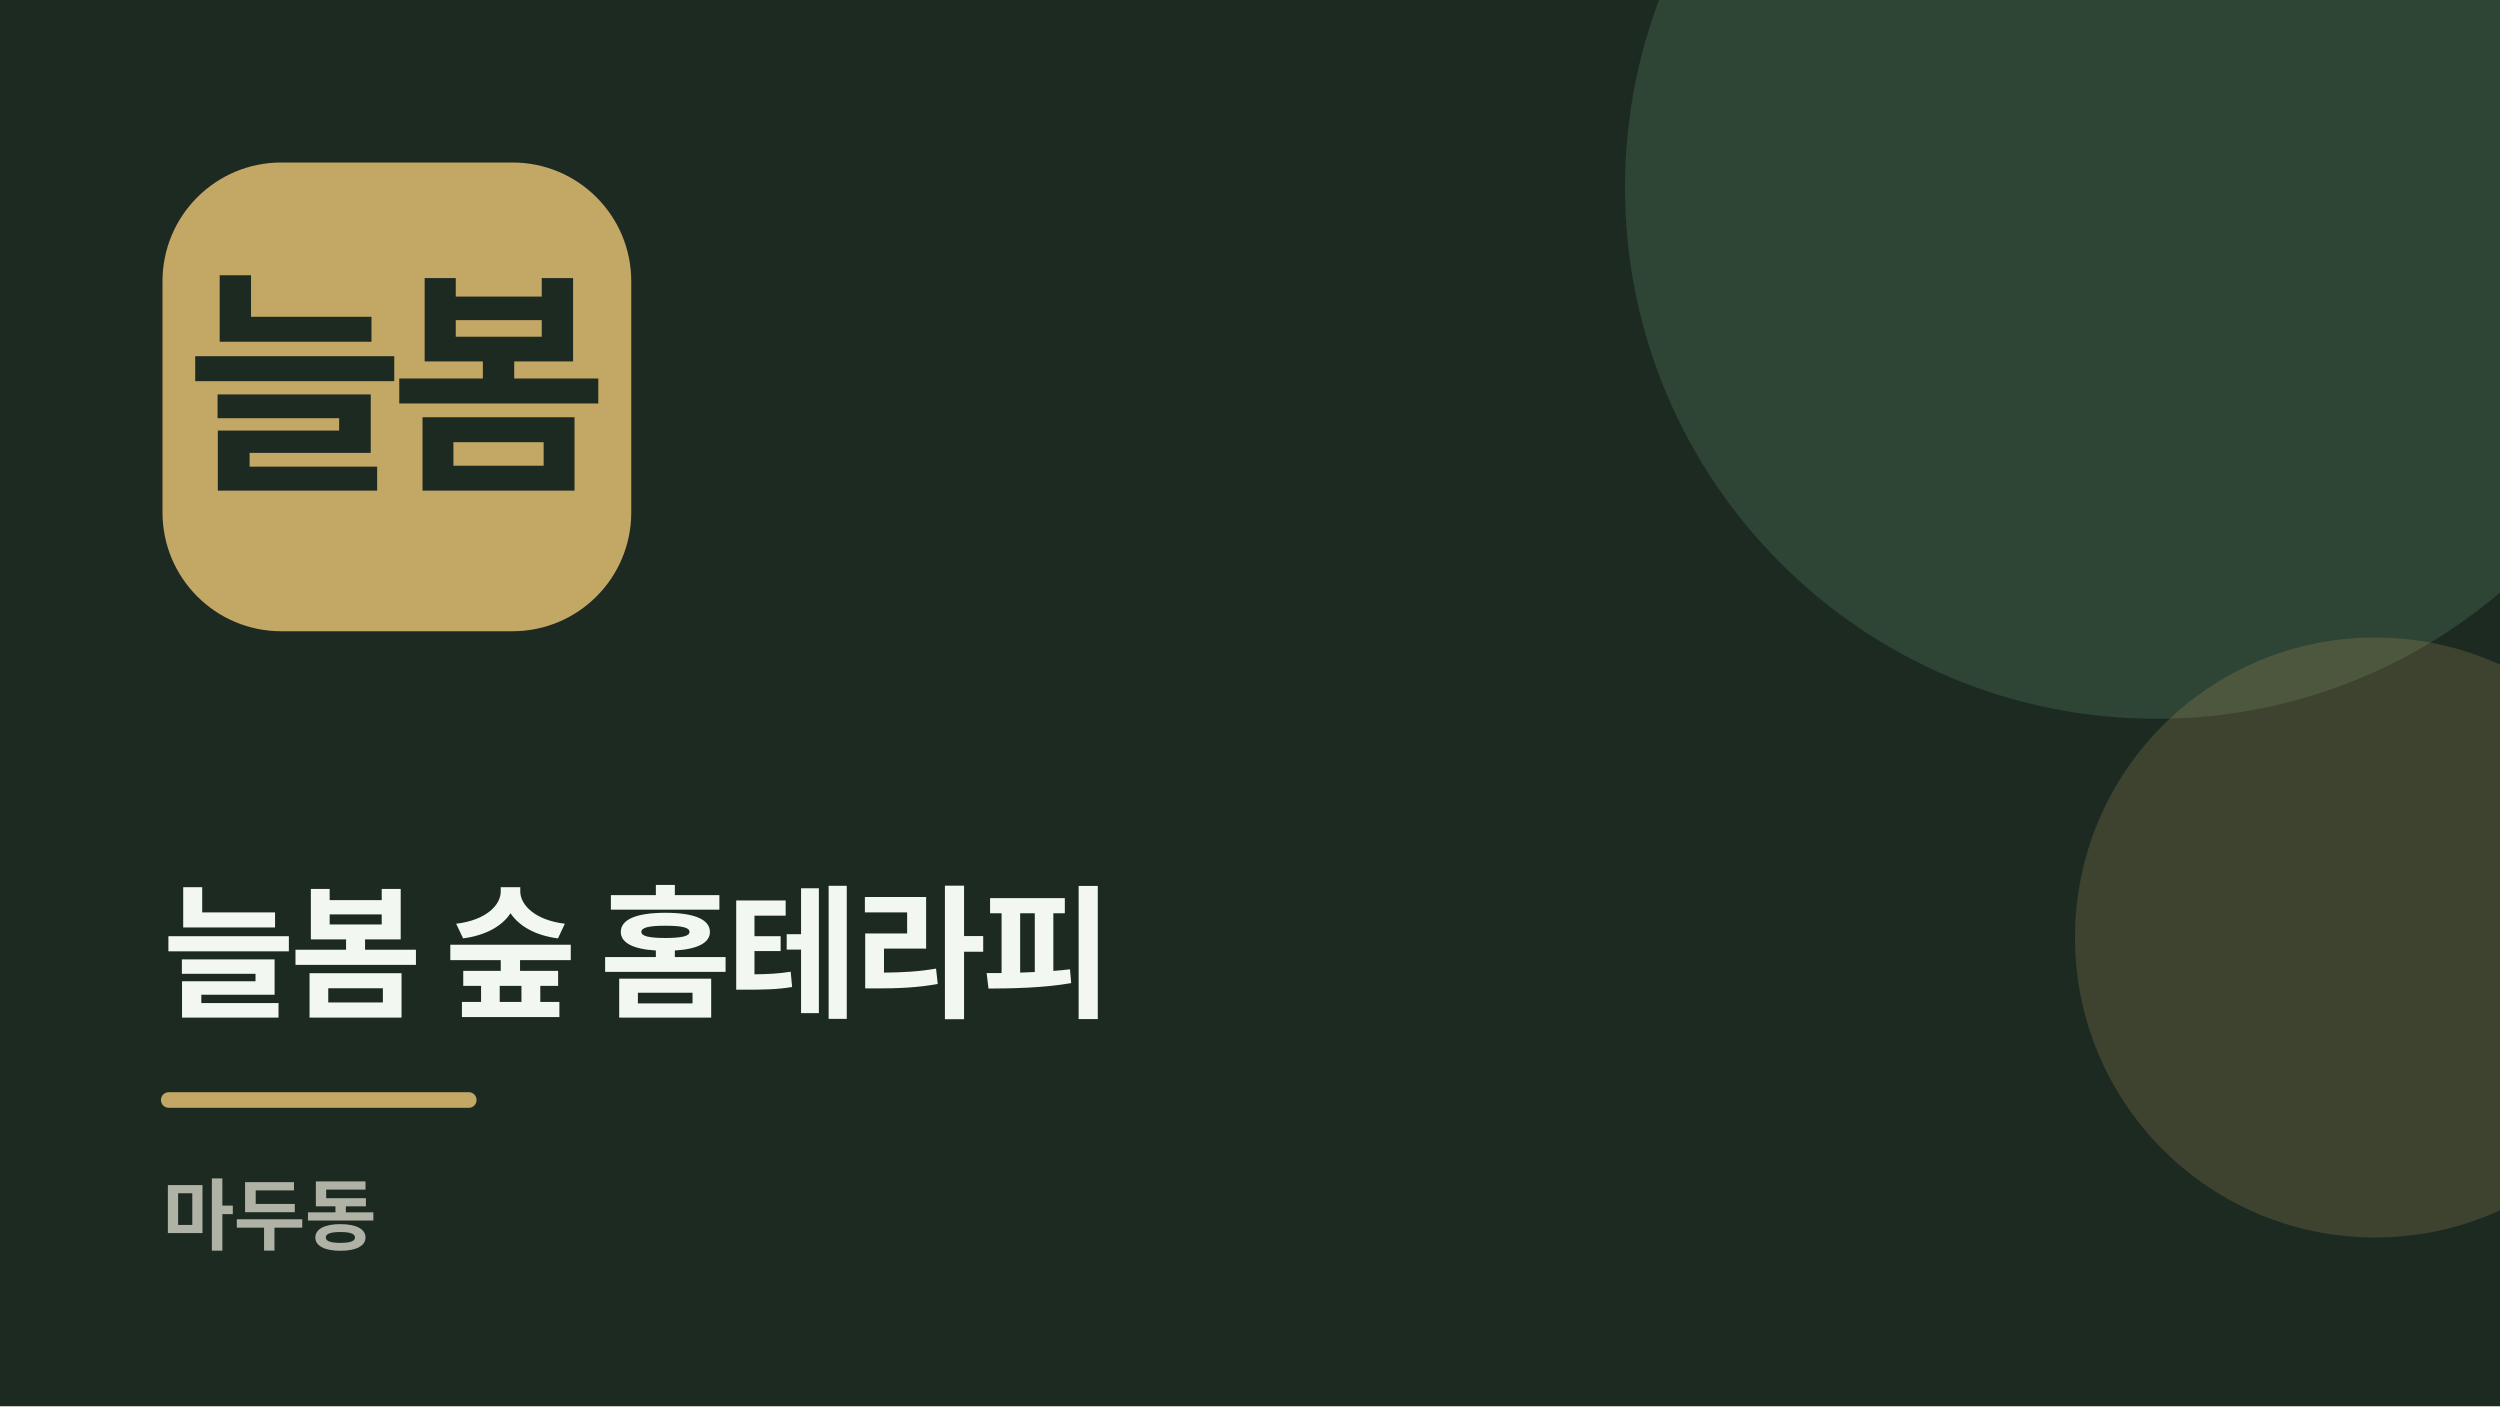
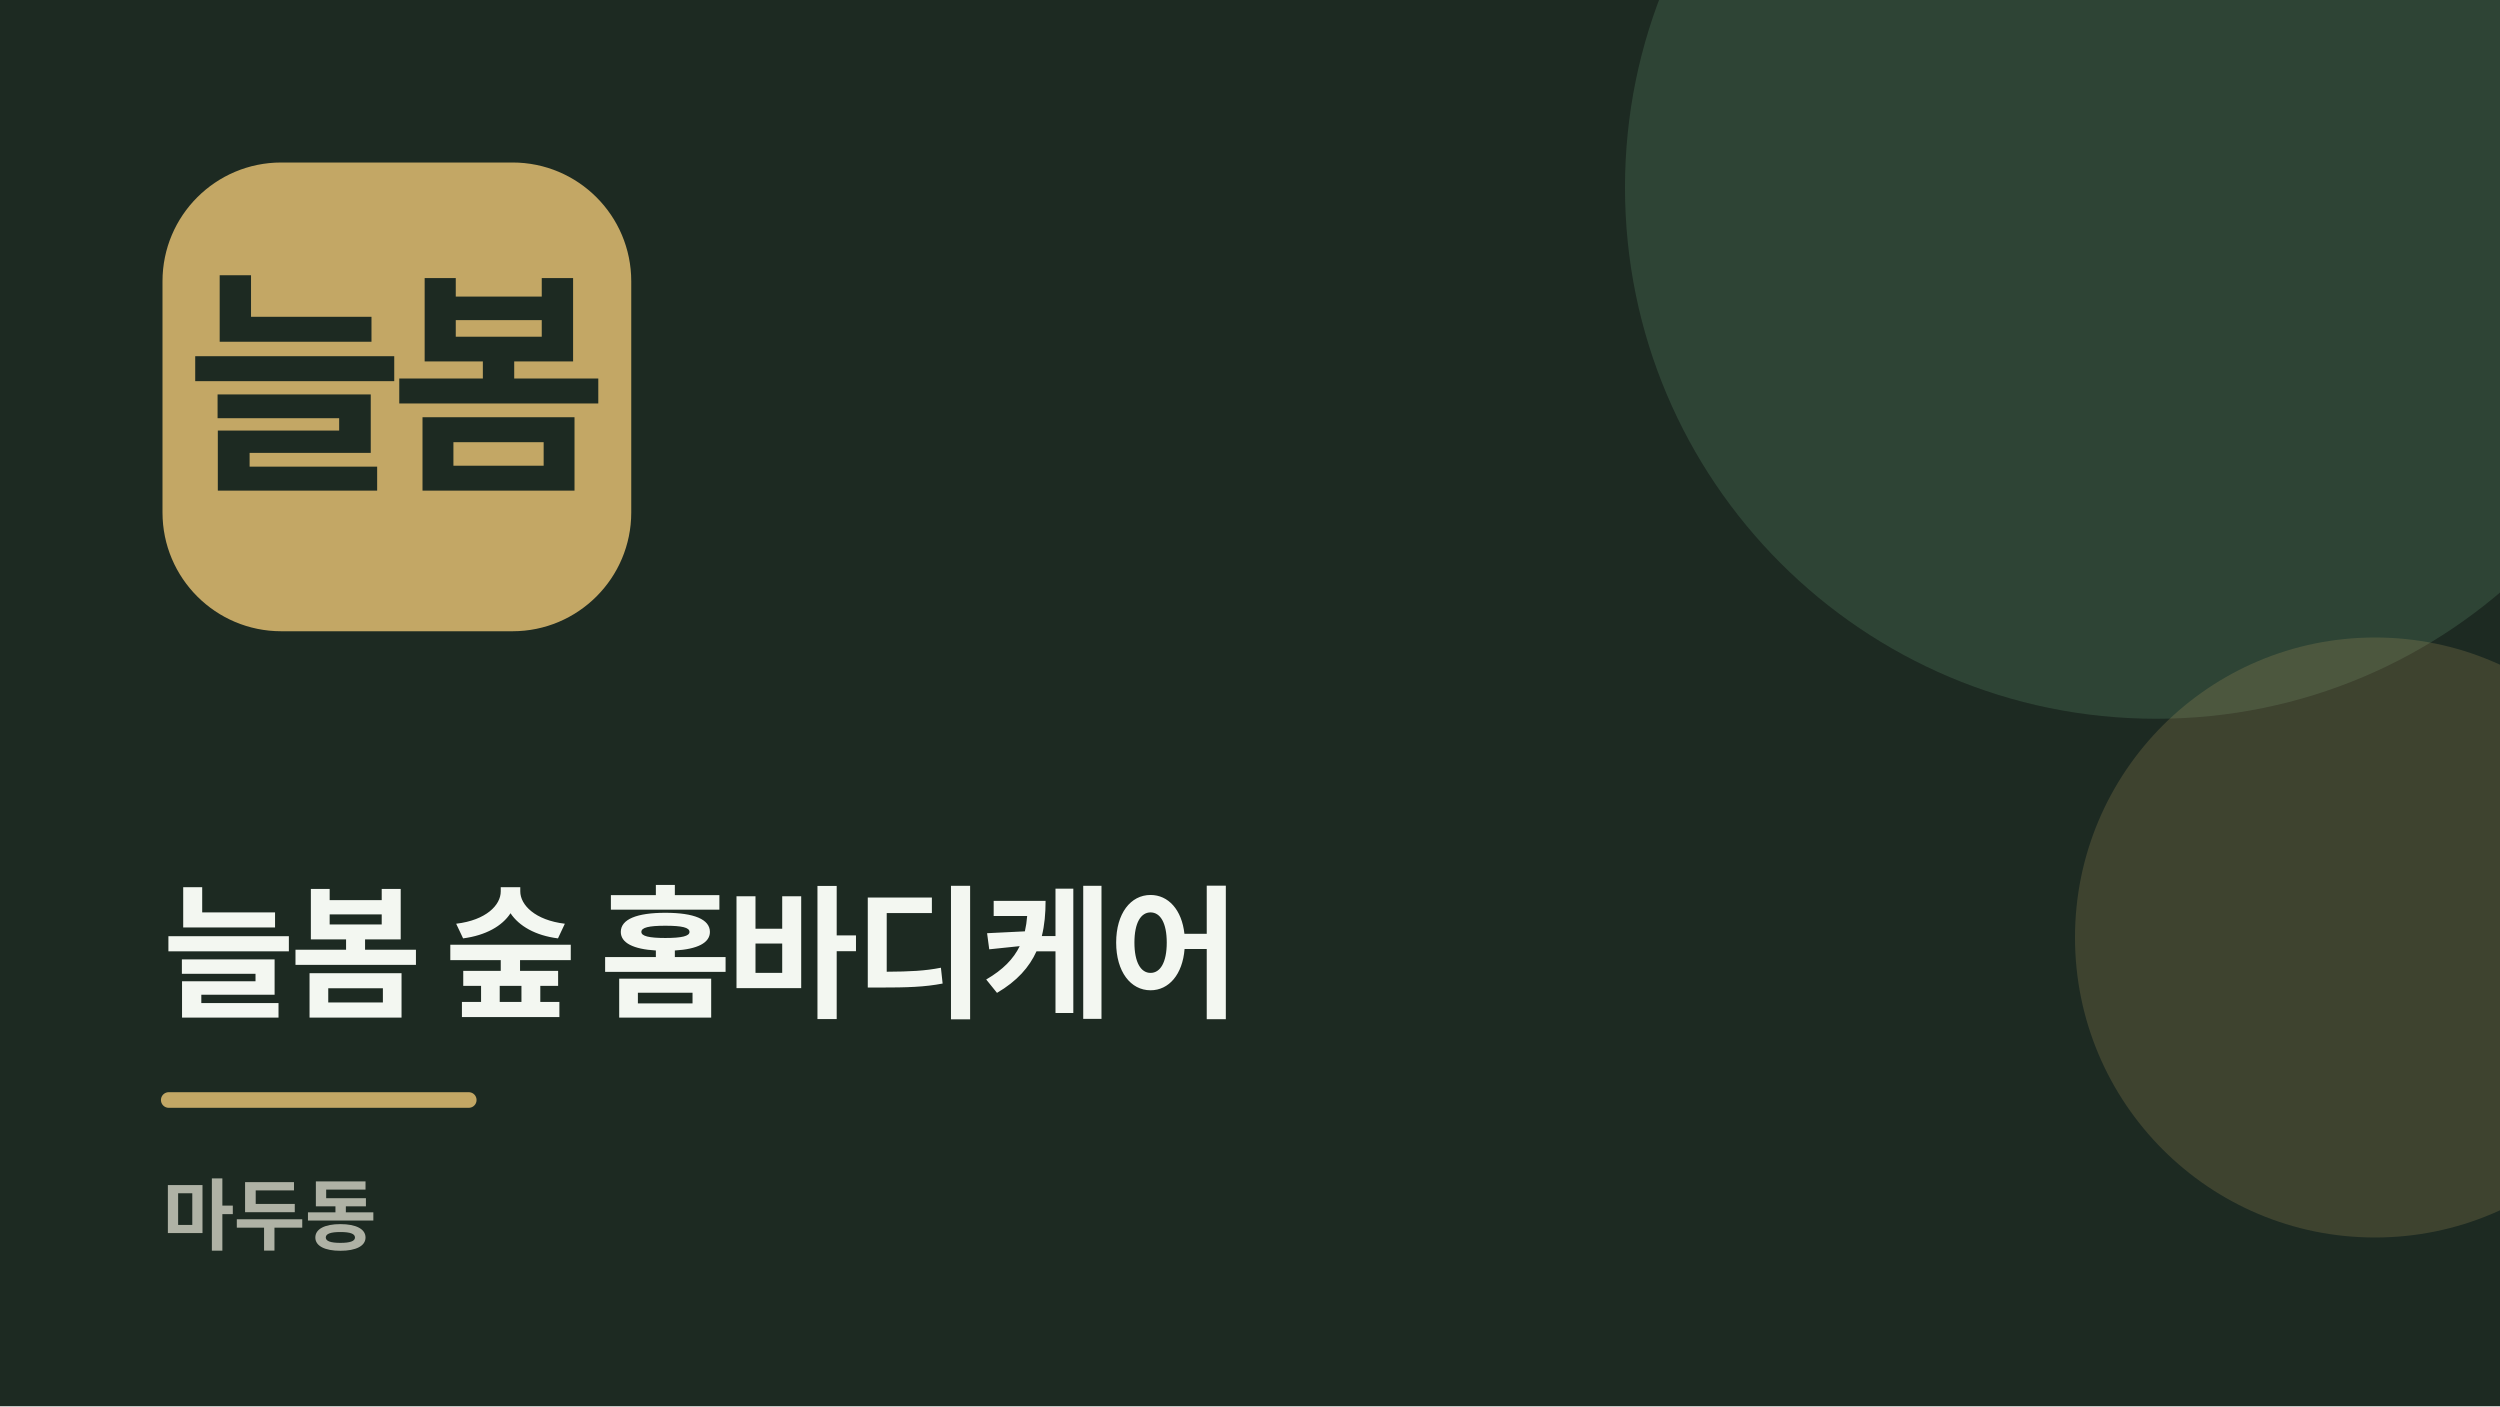
- <svg xmlns="http://www.w3.org/2000/svg" viewBox="0 0 800 450" role="img" preserveAspectRatio="xMidYMid slice" aria-label="늘봄 숲 홈테라피 홈타이 · 홈케어 이미지">
+ <svg xmlns="http://www.w3.org/2000/svg" viewBox="0 0 800 450" role="img" preserveAspectRatio="xMidYMid slice" aria-label="늘봄 숲 홈바디케어 홈타이 · 홈케어 이미지">
  <defs>
    <pattern id="sdd3892e4" width="22" height="22" patternUnits="userSpaceOnUse">
      <circle cx="3" cy="3" r="2.3" fill="#E8E7D8" opacity=".34" />
    </pattern>
    <style> .k-ss-m{font-family:'Pretendard Variable',Pretendard,-apple-system,'Apple SD Gothic Neo','Noto Sans KR',sans-serif;font-weight:900;letter-spacing:-.06em} .k-ss-n{font-family:'Pretendard Variable',Pretendard,-apple-system,'Apple SD Gothic Neo','Noto Sans KR',sans-serif;font-weight:850;letter-spacing:-.035em} .k-ss-s{font-family:'Pretendard Variable',Pretendard,-apple-system,'Apple SD Gothic Neo','Noto Sans KR',sans-serif;font-weight:650;letter-spacing:-.01em} </style>
  </defs>
  <rect width="800" height="450" fill="#1D2A22" />
  <circle cx="690" cy="60" r="170" fill="#3C5A45" opacity=".55" />
  <circle cx="760" cy="300" r="96" fill="#C3A765" opacity=".2" />
  <rect x="52" y="52" width="150" height="150" rx="38" fill="#C3A765" />
  <text class="k-ss-m" x="127" y="151" text-anchor="middle" font-size="76" fill="#1D2A22">늘봄</text>
-   <text class="k-ss-n" x="52" y="322" font-size="46" fill="#F3F7F1">늘봄 숲 홈테라피</text>
+   <text class="k-ss-n" x="52" y="322" font-size="46" fill="#F3F7F1">늘봄 숲 홈바디케어</text>
  <line x1="54" y1="352" x2="150" y2="352" stroke="#C3A765" stroke-width="5" stroke-linecap="round" />
  <text class="k-ss-s" x="52" y="398" font-size="25" fill="#E8E7D8" fill-opacity=".72">마두동</text>
</svg>
